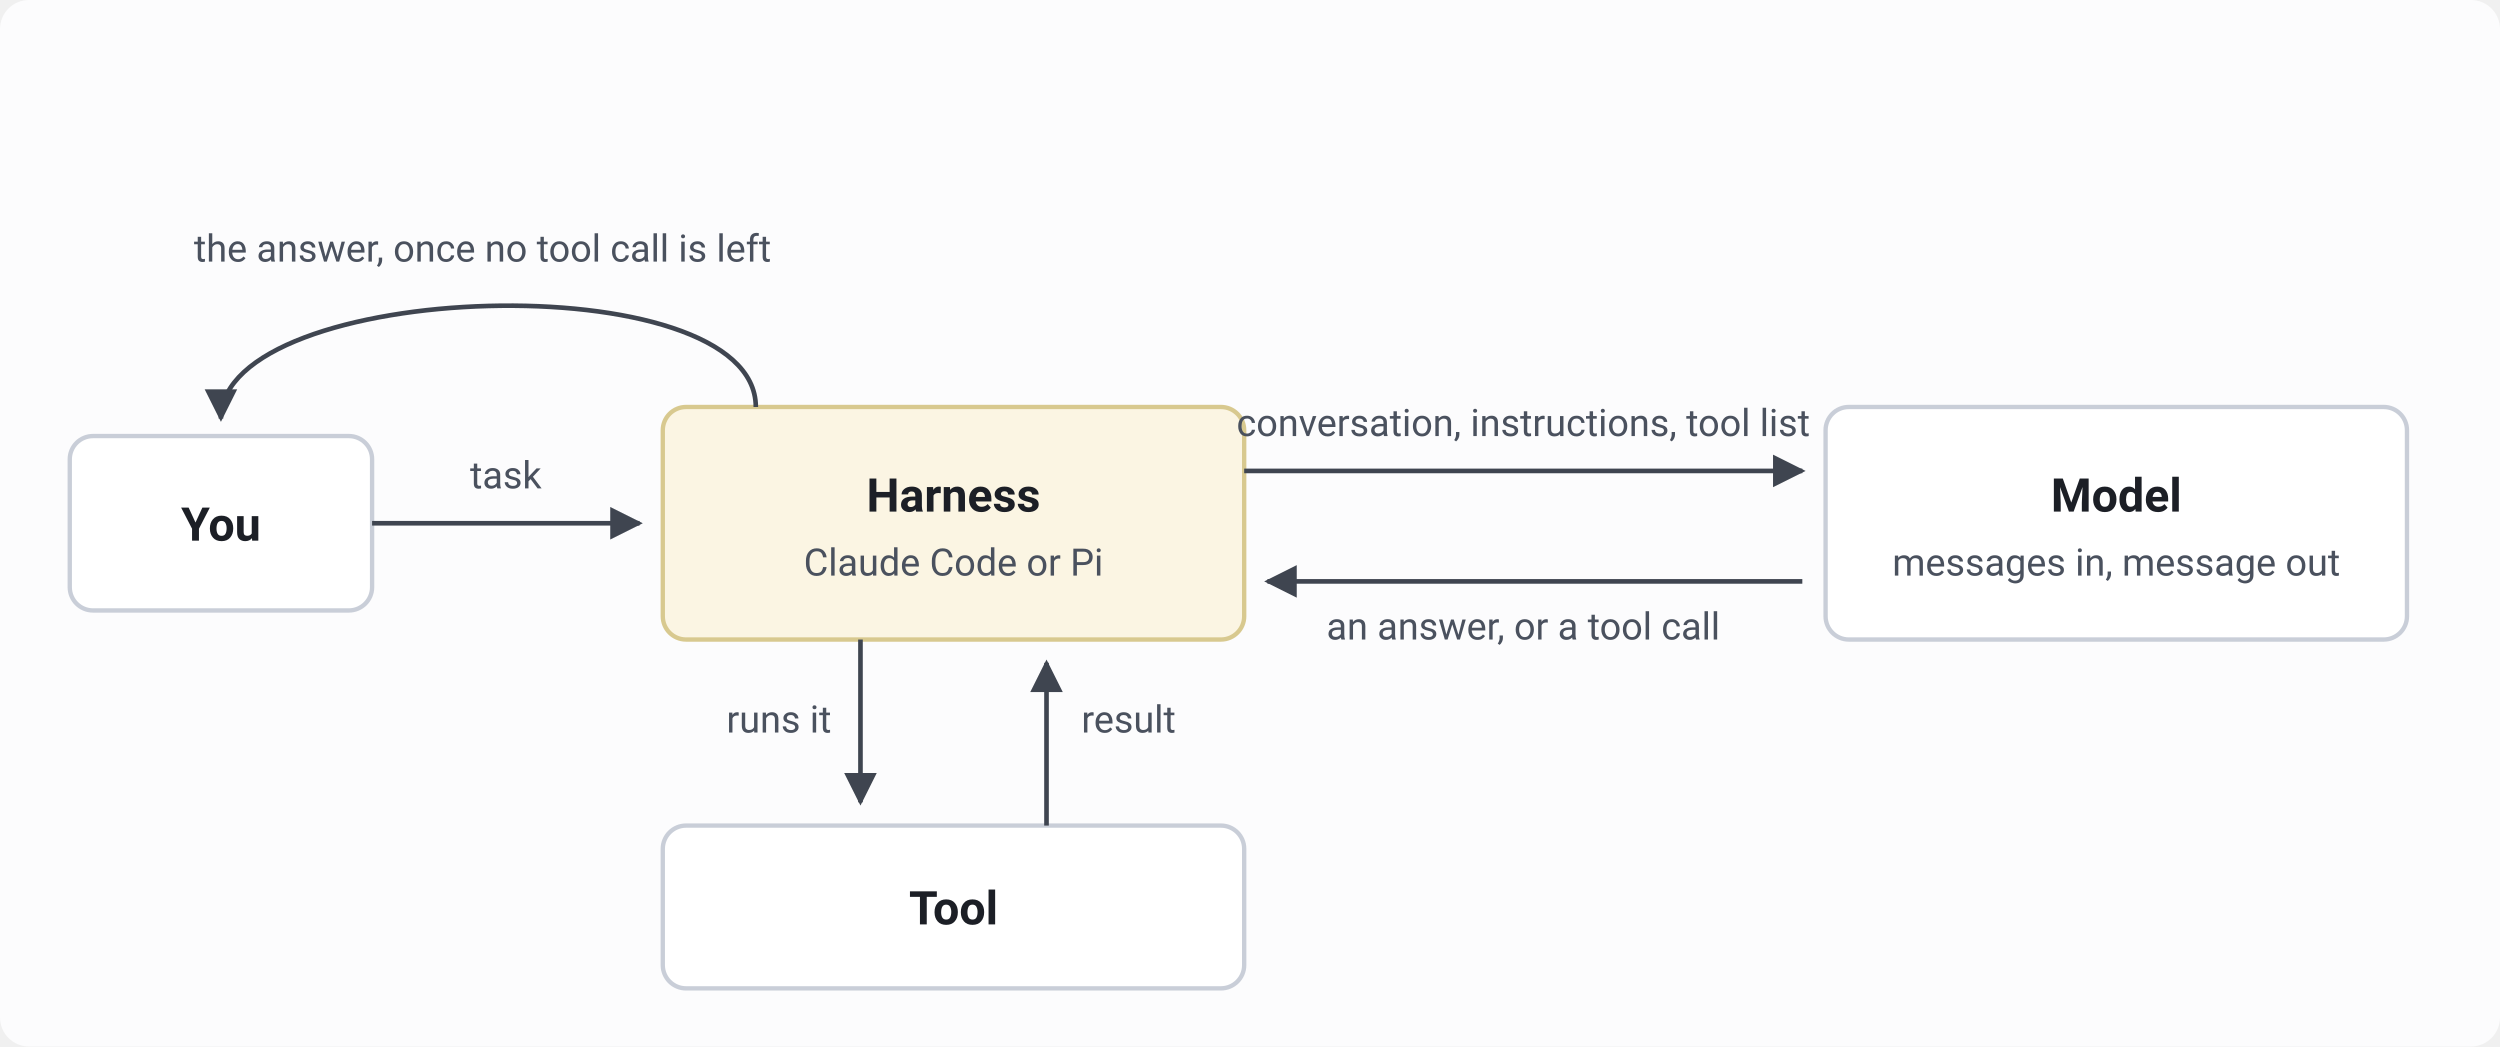
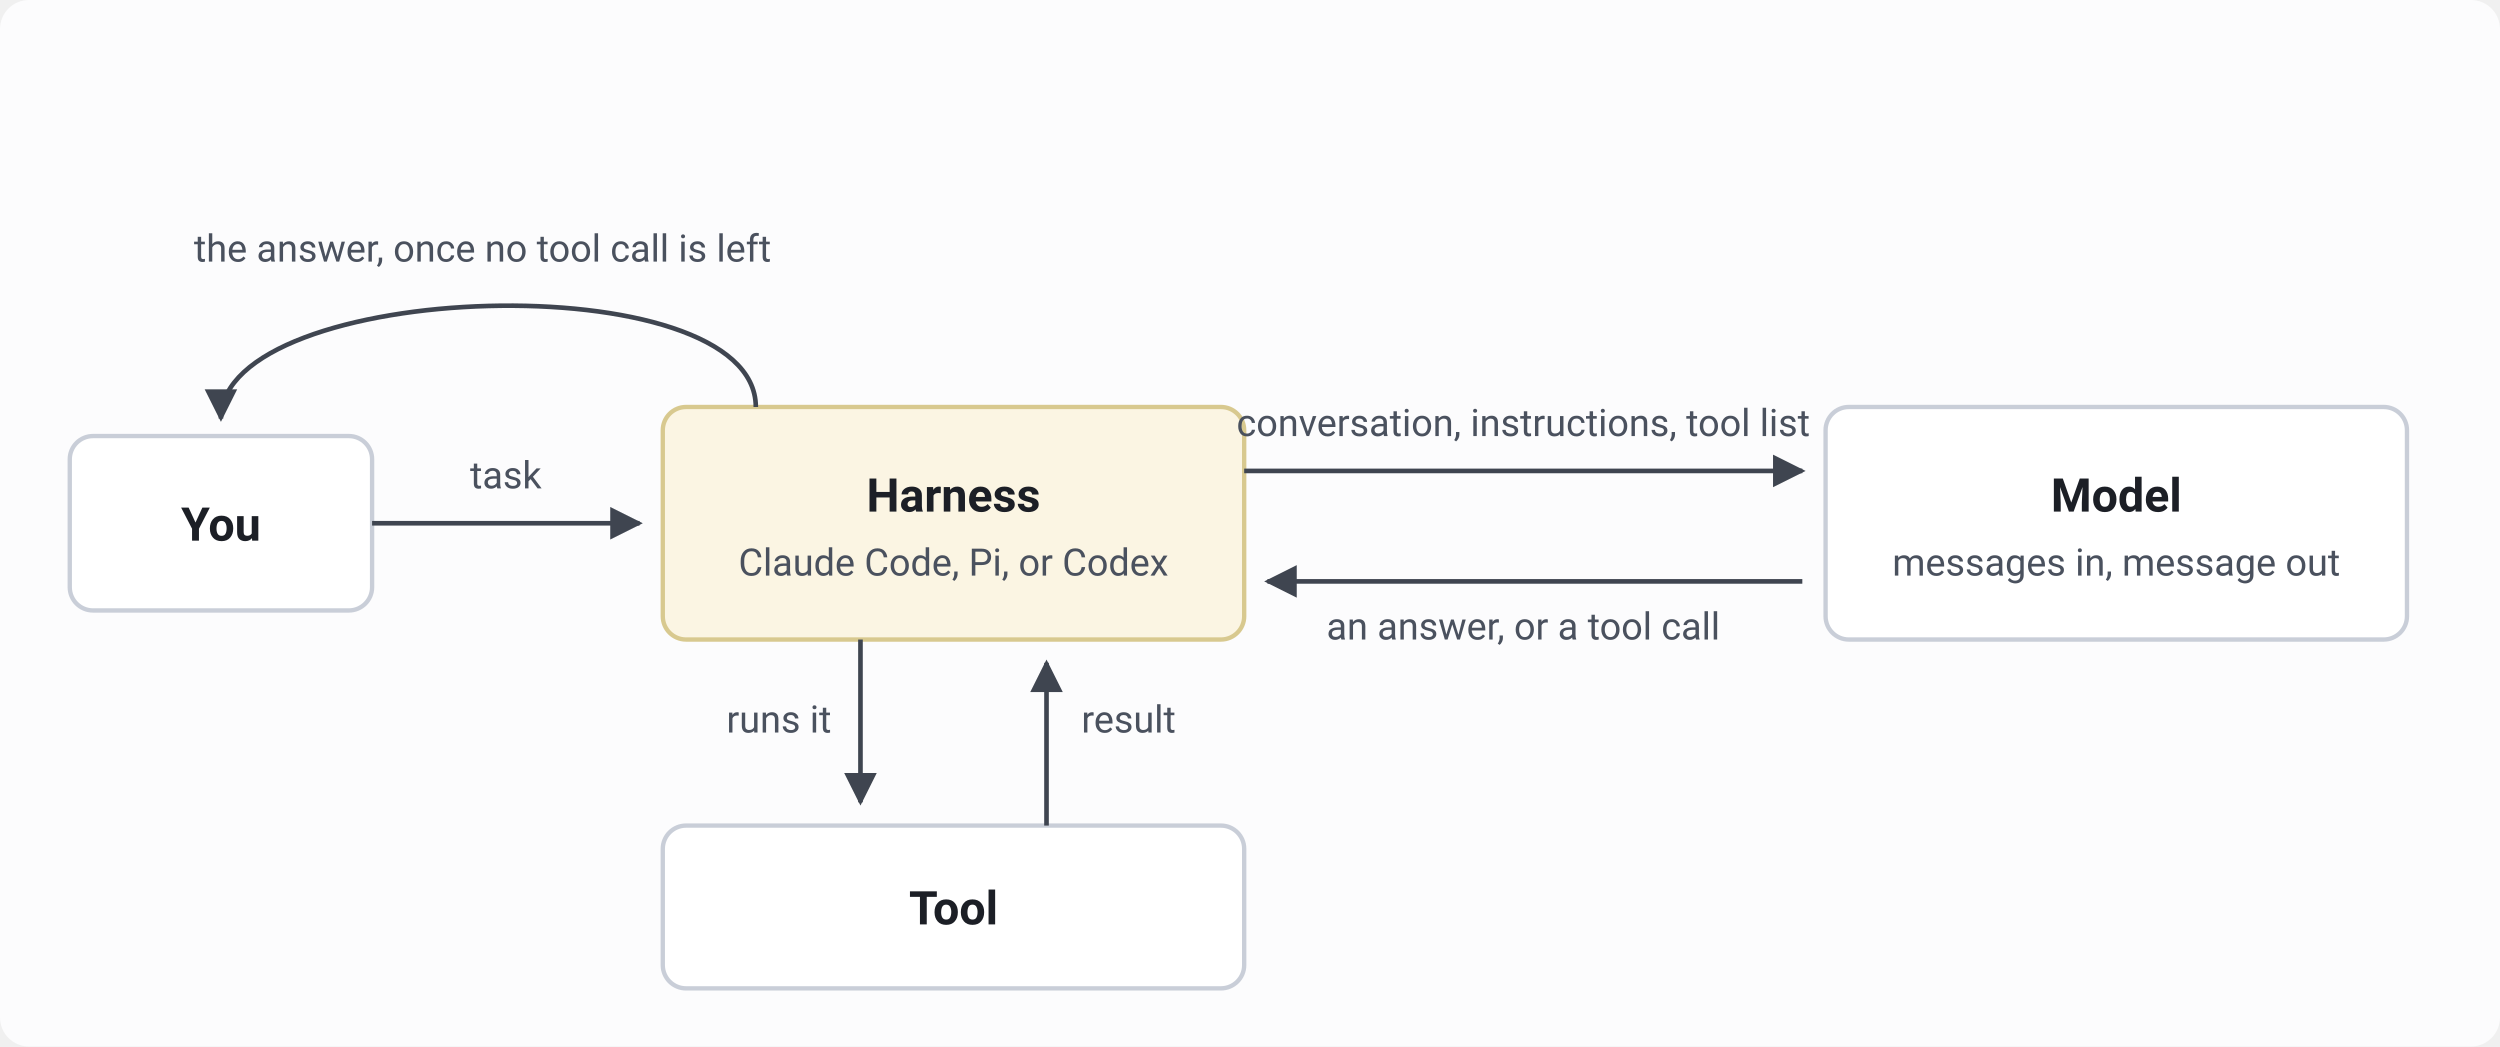
<svg xmlns="http://www.w3.org/2000/svg" viewBox="0 0 860 360" width="860" height="360" role="img" aria-label="The harness runs the model in a loop: it sends the conversation, instructions and tool list to the model; the model replies with an answer or a tool call; the harness runs the tool and feeds the result back.">
  <defs>
    <marker id="arrow" viewBox="0 0 10 10" refX="9" refY="5" markerWidth="7" markerHeight="7" orient="auto-start-reverse">
      <path d="M 0 0 L 10 5 L 0 10 z" fill="#3f4550" />
    </marker>
    <style>
      .box { fill: #ffffff; stroke: #c9ced8; stroke-width: 1.5; }
      .accent { fill: #fbf5e3; stroke: #d8c98f; stroke-width: 1.5; }
      .title { font: 600 16px ui-sans-serif, system-ui, -apple-system, "Segoe UI", Roboto, sans-serif; fill: #1c1f26; }
      .label { font: 400 13px ui-sans-serif, system-ui, -apple-system, "Segoe UI", Roboto, sans-serif; fill: #4a515e; }
      .edge { stroke: #3f4550; stroke-width: 1.6; fill: none; }
    </style>
  </defs>
  <rect x="0" y="0" width="860" height="360" rx="10" fill="#fcfcfd" />
  <rect class="box" x="24" y="150" width="104" height="60" rx="8" />
  <text class="title" x="76" y="186" text-anchor="middle">You</text>
  <rect class="accent" x="228" y="140" width="200" height="80" rx="8" />
  <text class="title" x="328" y="176" text-anchor="middle">Harness</text>
-   <text class="label" x="328" y="198" text-anchor="middle">Claude Code or Pi</text>
+   <text class="label" x="328" y="198" text-anchor="middle">Claude Code, Pi, or Codex</text>
  <rect class="box" x="628" y="140" width="200" height="80" rx="8" />
  <text class="title" x="728" y="176" text-anchor="middle">Model</text>
  <text class="label" x="728" y="198" text-anchor="middle">messages in, message out</text>
  <rect class="box" x="228" y="284" width="200" height="56" rx="8" />
  <text class="title" x="328" y="318" text-anchor="middle">Tool</text>
  <path class="edge" d="M 128 180 L 220 180" marker-end="url(#arrow)" />
  <text class="label" x="174" y="168" text-anchor="middle">task</text>
  <path class="edge" d="M 428 162 L 620 162" marker-end="url(#arrow)" />
  <text class="label" x="524" y="150" text-anchor="middle">conversation, instructions, tool list</text>
  <path class="edge" d="M 620 200 L 436 200" marker-end="url(#arrow)" />
  <text class="label" x="524" y="220" text-anchor="middle">an answer, or a tool call</text>
  <path class="edge" d="M 296 220 L 296 276" marker-end="url(#arrow)" />
  <text class="label" x="286" y="252" text-anchor="end">runs it</text>
  <path class="edge" d="M 360 284 L 360 228" marker-end="url(#arrow)" />
  <text class="label" x="372" y="252" text-anchor="start">result</text>
  <path class="edge" d="M 260 140 C 260 90, 76 96, 76 144" marker-end="url(#arrow)" />
  <text class="label" x="166" y="90" text-anchor="middle">the answer, once no tool call is left</text>
</svg>
